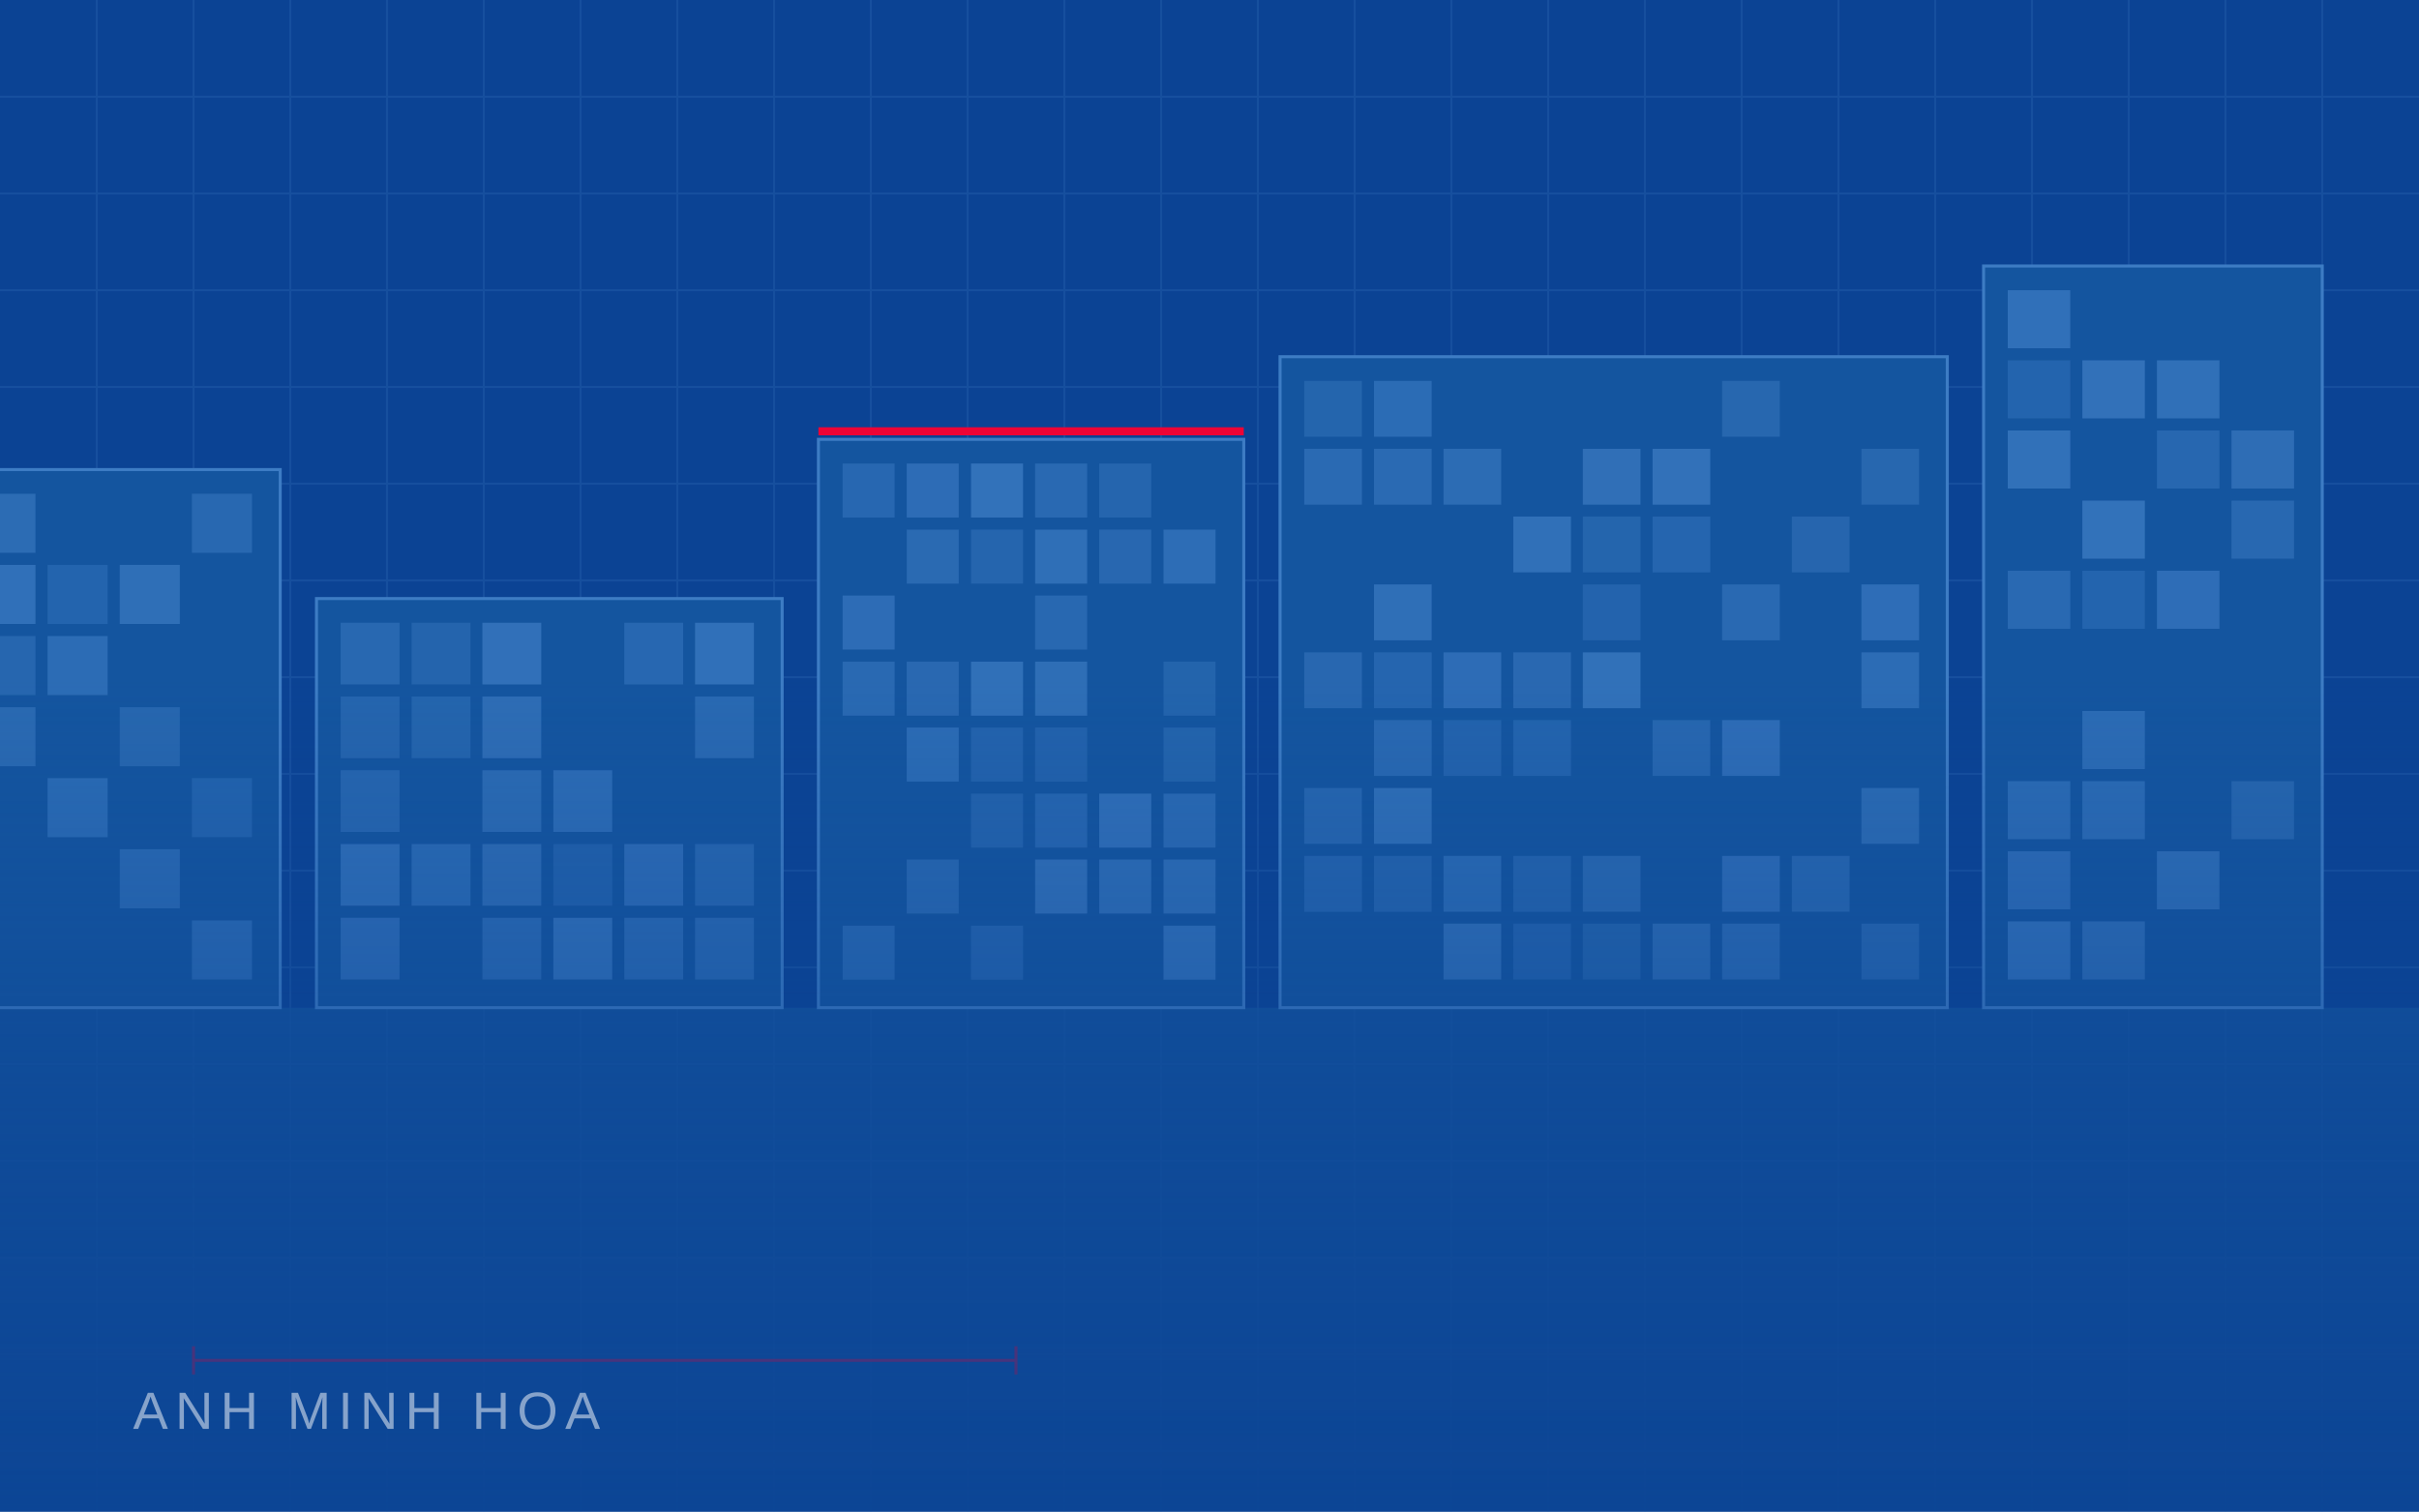
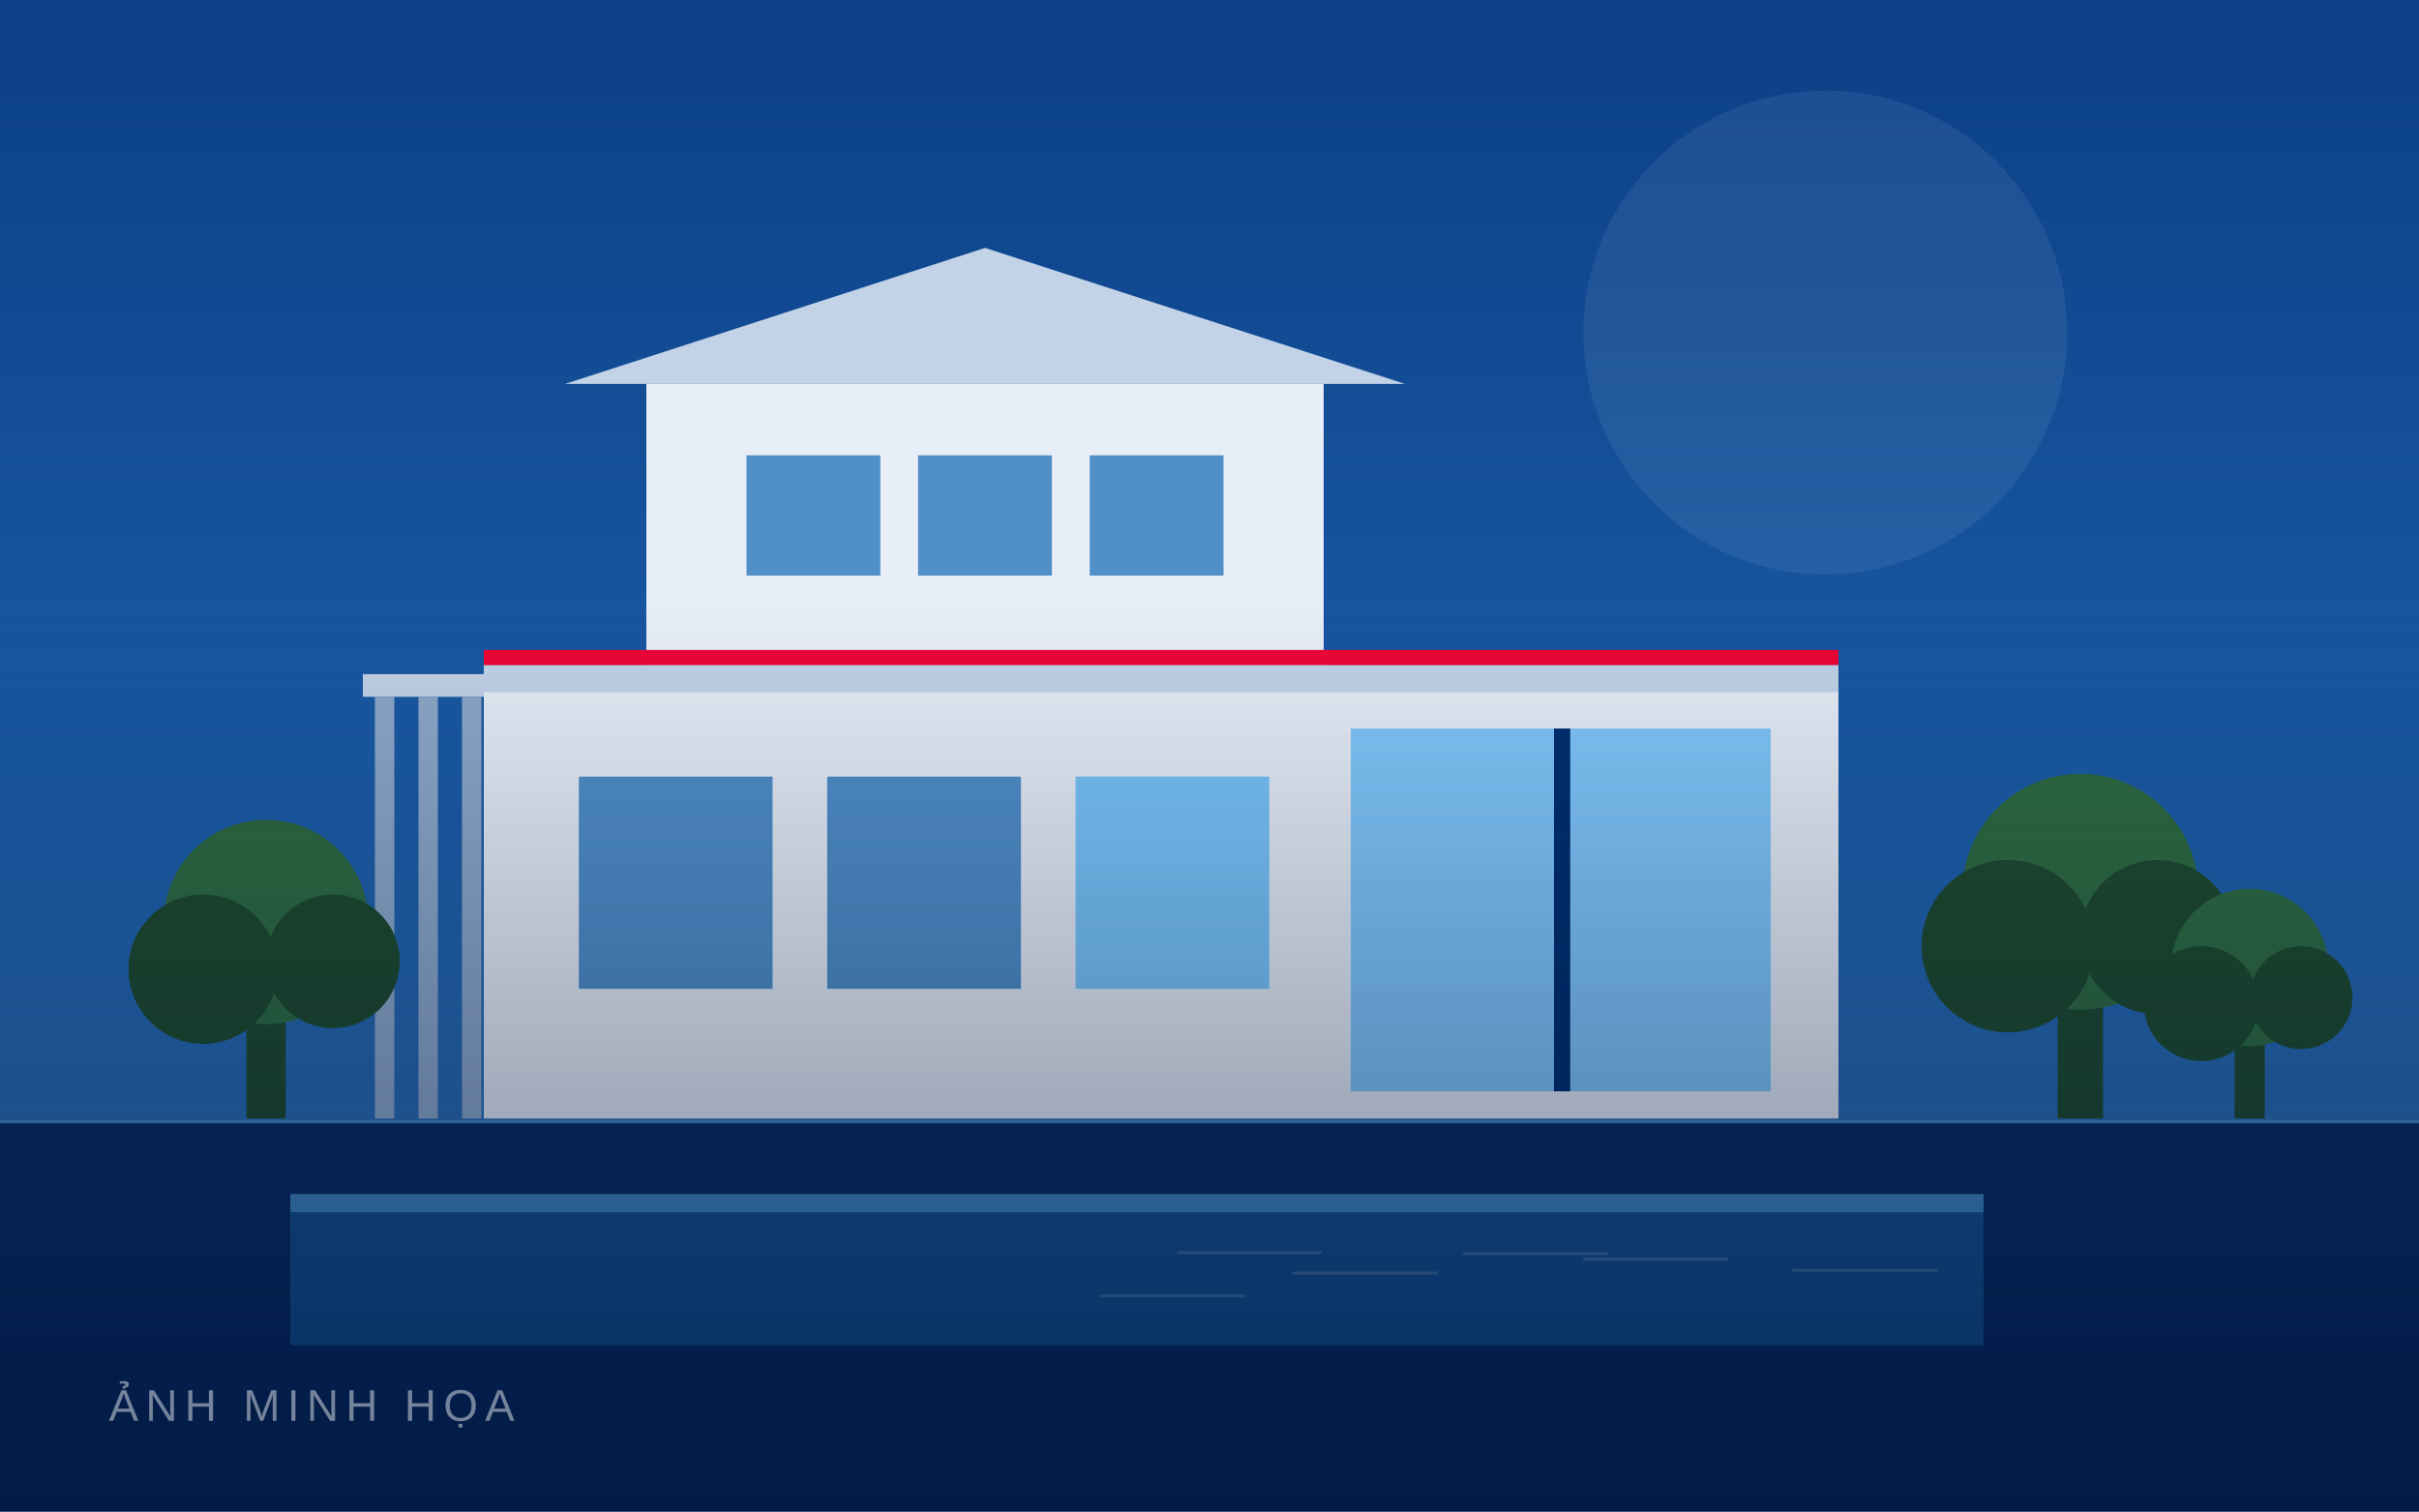
<svg xmlns="http://www.w3.org/2000/svg" viewBox="0 0 1200 750" width="1200" height="750" role="img" aria-label="Ảnh minh họa công trình">
-   <rect width="1200" height="750" fill="#0b4394" />
-   <g stroke="#3d7cc4" stroke-width="1" opacity="0.22">
-     <line x1="48" y1="0" x2="48" y2="750" />
-     <line x1="96" y1="0" x2="96" y2="750" />
-     <line x1="144" y1="0" x2="144" y2="750" />
-     <line x1="192" y1="0" x2="192" y2="750" />
-     <line x1="240" y1="0" x2="240" y2="750" />
-     <line x1="288" y1="0" x2="288" y2="750" />
-     <line x1="336" y1="0" x2="336" y2="750" />
-     <line x1="384" y1="0" x2="384" y2="750" />
-     <line x1="432" y1="0" x2="432" y2="750" />
-     <line x1="480" y1="0" x2="480" y2="750" />
-     <line x1="528" y1="0" x2="528" y2="750" />
-     <line x1="576" y1="0" x2="576" y2="750" />
-     <line x1="624" y1="0" x2="624" y2="750" />
-     <line x1="672" y1="0" x2="672" y2="750" />
-     <line x1="720" y1="0" x2="720" y2="750" />
-     <line x1="768" y1="0" x2="768" y2="750" />
-     <line x1="816" y1="0" x2="816" y2="750" />
-     <line x1="864" y1="0" x2="864" y2="750" />
-     <line x1="912" y1="0" x2="912" y2="750" />
-     <line x1="960" y1="0" x2="960" y2="750" />
-     <line x1="1008" y1="0" x2="1008" y2="750" />
-     <line x1="1056" y1="0" x2="1056" y2="750" />
-     <line x1="1104" y1="0" x2="1104" y2="750" />
-     <line x1="1152" y1="0" x2="1152" y2="750" />
-     <line x1="0" y1="48" x2="1200" y2="48" />
-     <line x1="0" y1="96" x2="1200" y2="96" />
-     <line x1="0" y1="144" x2="1200" y2="144" />
-     <line x1="0" y1="192" x2="1200" y2="192" />
-     <line x1="0" y1="240" x2="1200" y2="240" />
-     <line x1="0" y1="288" x2="1200" y2="288" />
-     <line x1="0" y1="336" x2="1200" y2="336" />
-     <line x1="0" y1="384" x2="1200" y2="384" />
-     <line x1="0" y1="432" x2="1200" y2="432" />
-     <line x1="0" y1="480" x2="1200" y2="480" />
-     <line x1="0" y1="528" x2="1200" y2="528" />
-     <line x1="0" y1="576" x2="1200" y2="576" />
-     <line x1="0" y1="624" x2="1200" y2="624" />
-     <line x1="0" y1="672" x2="1200" y2="672" />
-     <line x1="0" y1="720" x2="1200" y2="720" />
-   </g>
-   <rect x="0" y="500" width="1200" height="250" fill="#14559f" opacity="0.75" />
-   <rect x="-60" y="233" width="199" height="267" fill="#14559f" stroke="#3d7cc4" stroke-width="1.5" />
-   <rect x="-48.0" y="245.0" width="29.8" height="29.3" fill="#3d7cc4" opacity="0.46" />
-   <rect x="-48.0" y="280.3" width="29.8" height="29.3" fill="#3d7cc4" opacity="0.62" />
-   <rect x="-48.0" y="350.9" width="29.8" height="29.3" fill="#3d7cc4" opacity="0.55" />
-   <rect x="-48.0" y="456.7" width="29.8" height="29.3" fill="#3d7cc4" opacity="0.60" />
-   <rect x="-12.2" y="245.0" width="29.8" height="29.3" fill="#3d7cc4" opacity="0.57" />
-   <rect x="-12.2" y="280.3" width="29.8" height="29.3" fill="#3d7cc4" opacity="0.68" />
-   <rect x="-12.2" y="315.6" width="29.8" height="29.3" fill="#3d7cc4" opacity="0.44" />
-   <rect x="-12.2" y="350.9" width="29.8" height="29.3" fill="#3d7cc4" opacity="0.52" />
-   <rect x="23.6" y="280.3" width="29.8" height="29.3" fill="#3d7cc4" opacity="0.38" />
-   <rect x="23.6" y="315.6" width="29.8" height="29.3" fill="#3d7cc4" opacity="0.59" />
-   <rect x="23.6" y="386.1" width="29.8" height="29.3" fill="#3d7cc4" opacity="0.58" />
-   <rect x="59.4" y="280.3" width="29.8" height="29.3" fill="#3d7cc4" opacity="0.65" />
-   <rect x="59.4" y="350.9" width="29.8" height="29.3" fill="#3d7cc4" opacity="0.45" />
-   <rect x="59.4" y="421.4" width="29.8" height="29.3" fill="#3d7cc4" opacity="0.56" />
-   <rect x="95.2" y="245.0" width="29.8" height="29.3" fill="#3d7cc4" opacity="0.49" />
-   <rect x="95.2" y="386.1" width="29.8" height="29.3" fill="#3d7cc4" opacity="0.38" />
-   <rect x="95.2" y="456.7" width="29.8" height="29.3" fill="#3d7cc4" opacity="0.56" />
-   <rect x="157" y="297" width="231" height="203" fill="#14559f" stroke="#3d7cc4" stroke-width="1.5" />
-   <rect x="169.0" y="309.0" width="29.2" height="30.6" fill="#3d7cc4" opacity="0.49" />
-   <rect x="169.0" y="345.6" width="29.2" height="30.6" fill="#3d7cc4" opacity="0.41" />
-   <rect x="169.0" y="382.2" width="29.2" height="30.6" fill="#3d7cc4" opacity="0.46" />
-   <rect x="169.0" y="418.8" width="29.2" height="30.6" fill="#3d7cc4" opacity="0.68" />
-   <rect x="169.0" y="455.4" width="29.2" height="30.6" fill="#3d7cc4" opacity="0.63" />
-   <rect x="204.2" y="309.0" width="29.2" height="30.6" fill="#3d7cc4" opacity="0.39" />
-   <rect x="204.2" y="345.6" width="29.2" height="30.6" fill="#3d7cc4" opacity="0.40" />
-   <rect x="204.2" y="418.8" width="29.2" height="30.6" fill="#3d7cc4" opacity="0.58" />
-   <rect x="239.3" y="309.0" width="29.2" height="30.6" fill="#3d7cc4" opacity="0.70" />
-   <rect x="239.3" y="345.6" width="29.2" height="30.6" fill="#3d7cc4" opacity="0.62" />
-   <rect x="239.3" y="382.2" width="29.2" height="30.6" fill="#3d7cc4" opacity="0.57" />
-   <rect x="239.3" y="418.8" width="29.2" height="30.6" fill="#3d7cc4" opacity="0.62" />
-   <rect x="239.3" y="455.4" width="29.2" height="30.6" fill="#3d7cc4" opacity="0.56" />
-   <rect x="274.5" y="382.2" width="29.2" height="30.6" fill="#3d7cc4" opacity="0.61" />
-   <rect x="274.5" y="418.8" width="29.2" height="30.6" fill="#3d7cc4" opacity="0.35" />
-   <rect x="274.5" y="455.4" width="29.2" height="30.6" fill="#3d7cc4" opacity="0.74" />
-   <rect x="309.7" y="309.0" width="29.2" height="30.6" fill="#3d7cc4" opacity="0.48" />
-   <rect x="309.7" y="418.8" width="29.2" height="30.6" fill="#3d7cc4" opacity="0.63" />
-   <rect x="309.7" y="455.4" width="29.2" height="30.6" fill="#3d7cc4" opacity="0.56" />
-   <rect x="344.8" y="309.0" width="29.2" height="30.6" fill="#3d7cc4" opacity="0.68" />
-   <rect x="344.8" y="345.6" width="29.2" height="30.6" fill="#3d7cc4" opacity="0.51" />
-   <rect x="344.8" y="418.8" width="29.2" height="30.6" fill="#3d7cc4" opacity="0.49" />
-   <rect x="344.8" y="455.4" width="29.2" height="30.6" fill="#3d7cc4" opacity="0.54" />
-   <rect x="406" y="218" width="211" height="282" fill="#14559f" stroke="#3d7cc4" stroke-width="1.5" />
-   <rect x="418.0" y="230.0" width="25.8" height="26.8" fill="#3d7cc4" opacity="0.48" />
-   <rect x="418.0" y="295.5" width="25.8" height="26.8" fill="#3d7cc4" opacity="0.60" />
-   <rect x="418.0" y="328.3" width="25.8" height="26.8" fill="#3d7cc4" opacity="0.51" />
-   <rect x="418.0" y="459.3" width="25.8" height="26.8" fill="#3d7cc4" opacity="0.53" />
-   <rect x="449.8" y="230.0" width="25.8" height="26.8" fill="#3d7cc4" opacity="0.60" />
-   <rect x="449.8" y="262.8" width="25.8" height="26.8" fill="#3d7cc4" opacity="0.52" />
-   <rect x="449.8" y="328.3" width="25.8" height="26.8" fill="#3d7cc4" opacity="0.50" />
-   <rect x="449.8" y="361.0" width="25.8" height="26.8" fill="#3d7cc4" opacity="0.58" />
-   <rect x="449.8" y="426.5" width="25.8" height="26.8" fill="#3d7cc4" opacity="0.51" />
-   <rect x="481.7" y="230.0" width="25.8" height="26.8" fill="#3d7cc4" opacity="0.74" />
-   <rect x="481.7" y="262.8" width="25.8" height="26.8" fill="#3d7cc4" opacity="0.41" />
-   <rect x="481.7" y="328.3" width="25.8" height="26.8" fill="#3d7cc4" opacity="0.69" />
-   <rect x="481.7" y="361.0" width="25.8" height="26.8" fill="#3d7cc4" opacity="0.36" />
-   <rect x="481.7" y="393.8" width="25.8" height="26.8" fill="#3d7cc4" opacity="0.39" />
-   <rect x="481.7" y="459.3" width="25.8" height="26.8" fill="#3d7cc4" opacity="0.43" />
-   <rect x="513.5" y="230.0" width="25.8" height="26.8" fill="#3d7cc4" opacity="0.51" />
-   <rect x="513.5" y="262.8" width="25.8" height="26.8" fill="#3d7cc4" opacity="0.65" />
-   <rect x="513.5" y="295.5" width="25.8" height="26.8" fill="#3d7cc4" opacity="0.49" />
-   <rect x="513.5" y="328.3" width="25.8" height="26.8" fill="#3d7cc4" opacity="0.64" />
-   <rect x="513.5" y="361.0" width="25.8" height="26.8" fill="#3d7cc4" opacity="0.35" />
-   <rect x="513.5" y="393.8" width="25.8" height="26.8" fill="#3d7cc4" opacity="0.48" />
-   <rect x="513.5" y="426.5" width="25.8" height="26.8" fill="#3d7cc4" opacity="0.72" />
-   <rect x="545.3" y="230.0" width="25.8" height="26.8" fill="#3d7cc4" opacity="0.41" />
-   <rect x="545.3" y="262.8" width="25.8" height="26.8" fill="#3d7cc4" opacity="0.47" />
-   <rect x="545.3" y="393.8" width="25.8" height="26.8" fill="#3d7cc4" opacity="0.70" />
-   <rect x="545.3" y="426.5" width="25.8" height="26.8" fill="#3d7cc4" opacity="0.66" />
-   <rect x="577.2" y="262.8" width="25.8" height="26.8" fill="#3d7cc4" opacity="0.61" />
-   <rect x="577.2" y="328.3" width="25.8" height="26.8" fill="#3d7cc4" opacity="0.37" />
-   <rect x="577.2" y="361.0" width="25.8" height="26.8" fill="#3d7cc4" opacity="0.37" />
-   <rect x="577.2" y="393.8" width="25.8" height="26.8" fill="#3d7cc4" opacity="0.56" />
-   <rect x="577.2" y="426.5" width="25.8" height="26.8" fill="#3d7cc4" opacity="0.65" />
-   <rect x="577.2" y="459.3" width="25.8" height="26.8" fill="#3d7cc4" opacity="0.74" />
-   <rect x="406" y="212" width="211" height="4" fill="#ed0435" />
-   <rect x="635" y="177" width="331" height="323" fill="#14559f" stroke="#3d7cc4" stroke-width="1.5" />
-   <rect x="647.0" y="189.0" width="28.6" height="27.7" fill="#3d7cc4" opacity="0.40" />
-   <rect x="647.0" y="222.7" width="28.6" height="27.7" fill="#3d7cc4" opacity="0.54" />
-   <rect x="647.0" y="323.7" width="28.6" height="27.7" fill="#3d7cc4" opacity="0.47" />
-   <rect x="647.0" y="391.0" width="28.6" height="27.7" fill="#3d7cc4" opacity="0.46" />
-   <rect x="647.0" y="424.7" width="28.6" height="27.7" fill="#3d7cc4" opacity="0.43" />
-   <rect x="681.6" y="189.0" width="28.6" height="27.7" fill="#3d7cc4" opacity="0.58" />
-   <rect x="681.6" y="222.7" width="28.6" height="27.7" fill="#3d7cc4" opacity="0.54" />
-   <rect x="681.6" y="290.0" width="28.6" height="27.7" fill="#3d7cc4" opacity="0.66" />
-   <rect x="681.6" y="323.7" width="28.6" height="27.7" fill="#3d7cc4" opacity="0.43" />
-   <rect x="681.6" y="357.3" width="28.6" height="27.7" fill="#3d7cc4" opacity="0.51" />
-   <rect x="681.6" y="391.0" width="28.6" height="27.7" fill="#3d7cc4" opacity="0.69" />
-   <rect x="681.6" y="424.7" width="28.6" height="27.7" fill="#3d7cc4" opacity="0.41" />
-   <rect x="716.1" y="222.7" width="28.6" height="27.7" fill="#3d7cc4" opacity="0.57" />
-   <rect x="716.1" y="323.7" width="28.6" height="27.7" fill="#3d7cc4" opacity="0.60" />
-   <rect x="716.1" y="357.3" width="28.6" height="27.7" fill="#3d7cc4" opacity="0.36" />
-   <rect x="716.1" y="424.7" width="28.6" height="27.7" fill="#3d7cc4" opacity="0.58" />
-   <rect x="716.1" y="458.3" width="28.6" height="27.7" fill="#3d7cc4" opacity="0.69" />
-   <rect x="750.7" y="256.3" width="28.6" height="27.7" fill="#3d7cc4" opacity="0.69" />
-   <rect x="750.7" y="323.7" width="28.6" height="27.7" fill="#3d7cc4" opacity="0.50" />
-   <rect x="750.7" y="357.3" width="28.6" height="27.7" fill="#3d7cc4" opacity="0.38" />
-   <rect x="750.7" y="424.7" width="28.6" height="27.7" fill="#3d7cc4" opacity="0.41" />
-   <rect x="750.7" y="458.3" width="28.6" height="27.7" fill="#3d7cc4" opacity="0.36" />
-   <rect x="785.2" y="222.7" width="28.6" height="27.7" fill="#3d7cc4" opacity="0.67" />
-   <rect x="785.2" y="256.3" width="28.6" height="27.7" fill="#3d7cc4" opacity="0.40" />
-   <rect x="785.2" y="290.0" width="28.6" height="27.7" fill="#3d7cc4" opacity="0.36" />
-   <rect x="785.2" y="323.7" width="28.6" height="27.7" fill="#3d7cc4" opacity="0.71" />
-   <rect x="785.2" y="424.7" width="28.6" height="27.7" fill="#3d7cc4" opacity="0.52" />
-   <rect x="785.2" y="458.3" width="28.6" height="27.7" fill="#3d7cc4" opacity="0.37" />
-   <rect x="819.8" y="222.7" width="28.6" height="27.7" fill="#3d7cc4" opacity="0.72" />
-   <rect x="819.8" y="256.3" width="28.6" height="27.7" fill="#3d7cc4" opacity="0.43" />
-   <rect x="819.8" y="357.3" width="28.6" height="27.7" fill="#3d7cc4" opacity="0.46" />
-   <rect x="819.8" y="458.3" width="28.6" height="27.7" fill="#3d7cc4" opacity="0.57" />
-   <rect x="854.3" y="189.0" width="28.6" height="27.7" fill="#3d7cc4" opacity="0.45" />
-   <rect x="854.3" y="290.0" width="28.6" height="27.7" fill="#3d7cc4" opacity="0.51" />
-   <rect x="854.3" y="357.3" width="28.6" height="27.7" fill="#3d7cc4" opacity="0.63" />
-   <rect x="854.3" y="424.7" width="28.6" height="27.7" fill="#3d7cc4" opacity="0.63" />
-   <rect x="854.3" y="458.3" width="28.6" height="27.7" fill="#3d7cc4" opacity="0.56" />
-   <rect x="888.9" y="256.3" width="28.6" height="27.7" fill="#3d7cc4" opacity="0.42" />
-   <rect x="888.9" y="424.7" width="28.6" height="27.7" fill="#3d7cc4" opacity="0.49" />
-   <rect x="923.4" y="222.7" width="28.6" height="27.7" fill="#3d7cc4" opacity="0.45" />
-   <rect x="923.4" y="290.0" width="28.6" height="27.7" fill="#3d7cc4" opacity="0.63" />
-   <rect x="923.4" y="323.7" width="28.6" height="27.7" fill="#3d7cc4" opacity="0.59" />
-   <rect x="923.4" y="391.0" width="28.6" height="27.7" fill="#3d7cc4" opacity="0.57" />
-   <rect x="923.4" y="458.3" width="28.6" height="27.7" fill="#3d7cc4" opacity="0.46" />
-   <rect x="984" y="132" width="168" height="368" fill="#14559f" stroke="#3d7cc4" stroke-width="1.5" />
-   <rect x="996.0" y="144.0" width="31.0" height="28.8" fill="#3d7cc4" opacity="0.68" />
-   <rect x="996.0" y="178.8" width="31.0" height="28.8" fill="#3d7cc4" opacity="0.38" />
-   <rect x="996.0" y="213.6" width="31.0" height="28.8" fill="#3d7cc4" opacity="0.71" />
-   <rect x="996.0" y="283.2" width="31.0" height="28.8" fill="#3d7cc4" opacity="0.51" />
-   <rect x="996.0" y="387.6" width="31.0" height="28.8" fill="#3d7cc4" opacity="0.59" />
-   <rect x="996.0" y="422.4" width="31.0" height="28.8" fill="#3d7cc4" opacity="0.63" />
-   <rect x="996.0" y="457.2" width="31.0" height="28.8" fill="#3d7cc4" opacity="0.73" />
-   <rect x="1033.0" y="178.8" width="31.0" height="28.8" fill="#3d7cc4" opacity="0.72" />
-   <rect x="1033.0" y="248.4" width="31.0" height="28.8" fill="#3d7cc4" opacity="0.74" />
-   <rect x="1033.0" y="283.2" width="31.0" height="28.8" fill="#3d7cc4" opacity="0.38" />
-   <rect x="1033.0" y="352.8" width="31.0" height="28.8" fill="#3d7cc4" opacity="0.59" />
-   <rect x="1033.0" y="387.6" width="31.0" height="28.8" fill="#3d7cc4" opacity="0.59" />
-   <rect x="1033.0" y="457.2" width="31.0" height="28.8" fill="#3d7cc4" opacity="0.62" />
-   <rect x="1070.0" y="178.8" width="31.0" height="28.8" fill="#3d7cc4" opacity="0.69" />
-   <rect x="1070.0" y="213.6" width="31.0" height="28.8" fill="#3d7cc4" opacity="0.46" />
-   <rect x="1070.0" y="283.2" width="31.0" height="28.8" fill="#3d7cc4" opacity="0.63" />
-   <rect x="1070.0" y="422.4" width="31.0" height="28.8" fill="#3d7cc4" opacity="0.66" />
-   <rect x="1107.0" y="213.6" width="31.0" height="28.8" fill="#3d7cc4" opacity="0.62" />
-   <rect x="1107.0" y="248.4" width="31.0" height="28.8" fill="#3d7cc4" opacity="0.49" />
-   <rect x="1107.0" y="387.6" width="31.0" height="28.8" fill="#3d7cc4" opacity="0.45" />
-   <g stroke="#ed0435" stroke-width="1.5" opacity="0.85">
-     <line x1="96" y1="675" x2="504" y2="675" />
-     <line x1="96" y1="668" x2="96" y2="682" />
-     <line x1="504" y1="668" x2="504" y2="682" />
-   </g>
-   <linearGradient id="g" x1="0" y1="1" x2="0" y2="0">
-     <stop offset="0" stop-color="#0b4394" stop-opacity="0.85" />
-     <stop offset="0.55" stop-color="#0b4394" stop-opacity="0" />
-   </linearGradient>
-   <rect width="1200" height="750" fill="url(#g)" />
-   <text x="66" y="709" fill="#ffffff" opacity="0.5" font-family="Segoe UI, Arial, sans-serif" font-size="26" letter-spacing="3.6">ANH MINH HOA</text>
+   <defs>
+     <linearGradient id="sky" x1="0" y1="0" x2="0" y2="1">
+       <stop offset="0" stop-color="#0b3f86" />
+       <stop offset="0.55" stop-color="#1c5da8" />
+       <stop offset="1" stop-color="#3f83c4" />
+     </linearGradient>
+     <linearGradient id="gnd" x1="0" y1="0" x2="0" y2="1">
+       <stop offset="0" stop-color="#04255c" stop-opacity="0.9" />
+       <stop offset="1" stop-color="#04255c" />
+     </linearGradient>
+     <linearGradient id="vig" x1="0" y1="1" x2="0" y2="0">
+       <stop offset="0" stop-color="#001233" stop-opacity="0.55" />
+       <stop offset="0.6" stop-color="#001233" stop-opacity="0" />
+     </linearGradient>
+   </defs>
+   <rect x="0" y="0" width="1200" height="750" fill="url(#sky)" />
+   <circle cx="905.5" cy="165" r="120" fill="#ffffff" opacity="0.07" />
+   <rect x="0" y="557.3" width="1200" height="192.7" fill="url(#gnd)" />
+   <rect x="0" y="555.8" width="1200" height="1.5" fill="#6ec1fa" opacity="0.35" />
+   <rect x="320.64" y="190.5" width="336" height="139.5" fill="#e8eef7" />
+   <polygon points="280.32,190.5 488.64,123 696.96,190.5" fill="#c2d3e8" />
+   <rect x="370.32" y="225.92" width="66.39" height="59.67" fill="#1e6fb8" opacity="0.75" />
+   <rect x="455.44" y="225.92" width="66.39" height="59.67" fill="#1e6fb8" opacity="0.75" />
+   <rect x="540.56" y="225.92" width="66.39" height="59.67" fill="#1e6fb8" opacity="0.75" />
+   <rect x="240" y="330" width="672" height="225" fill="#e8eef7" />
+   <rect x="240" y="330" width="672" height="13.5" fill="#c2d3e8" />
+   <rect x="287.15" y="385.35" width="96.1" height="105.3" fill="#1e6fb8" opacity="0.75" />
+   <rect x="410.35" y="385.35" width="96.1" height="105.3" fill="#1e6fb8" opacity="0.75" />
+   <rect x="533.55" y="385.35" width="96.1" height="105.3" fill="#6ec1fa" opacity="0.9" />
+   <rect x="670.08" y="361.5" width="208.32" height="180" fill="#6ec1fa" opacity="0.85" />
+   <rect x="770.88" y="361.5" width="8.06" height="180" fill="#002e6e" />
+   <rect x="180" y="334.5" width="60" height="11.25" fill="#c2d3e8" />
+   <rect x="186" y="345.75" width="9.6" height="209.25" fill="#8fa9c9" />
+   <rect x="207.6" y="345.75" width="9.6" height="209.25" fill="#8fa9c9" />
+   <rect x="229.2" y="345.75" width="9.6" height="209.25" fill="#8fa9c9" />
+   <rect x="240" y="322.5" width="672" height="7.5" fill="#ed0435" />
+   <rect x="144" y="592.5" width="840" height="75" fill="#1e6fb8" opacity="0.55" />
+   <rect x="144" y="592.5" width="840" height="9" fill="#6ec1fa" opacity="0.5" />
+   <rect x="725.71" y="621.3" width="72" height="1.5" fill="#ffffff" opacity="0.18" />
+   <rect x="545.58" y="642.26" width="72" height="1.5" fill="#ffffff" opacity="0.18" />
+   <rect x="889.22" y="629.52" width="72" height="1.5" fill="#ffffff" opacity="0.18" />
+   <rect x="641.06" y="630.93" width="72" height="1.5" fill="#ffffff" opacity="0.18" />
+   <rect x="583.85" y="620.79" width="72" height="1.5" fill="#ffffff" opacity="0.18" />
+   <rect x="785.34" y="624.07" width="72" height="1.5" fill="#ffffff" opacity="0.18" />
+   <rect x="122.25" y="492.6" width="19.5" height="62.4" fill="#1e4a2c" />
+   <circle cx="132" cy="457.5" r="50.7" fill="#2f6b3f" />
+   <circle cx="100.8" cy="480.9" r="37.05" fill="#1e4a2c" />
+   <circle cx="165.15" cy="477" r="33.15" fill="#1e4a2c" />
+   <rect x="1020.75" y="483" width="22.5" height="72" fill="#1e4a2c" />
+   <circle cx="1032" cy="442.5" r="58.5" fill="#2f6b3f" />
+   <circle cx="996" cy="469.5" r="42.75" fill="#1e4a2c" />
+   <circle cx="1070.25" cy="465" r="38.25" fill="#1e4a2c" />
+   <rect x="1108.5" y="507" width="15" height="48" fill="#1e4a2c" />
+   <circle cx="1116" cy="480" r="39" fill="#2f6b3f" />
+   <circle cx="1092" cy="498" r="28.5" fill="#1e4a2c" />
+   <circle cx="1141.5" cy="495" r="25.5" fill="#1e4a2c" />
+   <rect x="0" y="0" width="1200" height="750" fill="url(#vig)" />
+   <text x="54" y="705" fill="#ffffff" opacity="0.45" font-family="Segoe UI, Arial, sans-serif" font-size="22" letter-spacing="3.52">ẢNH MINH HỌA</text>
</svg>
